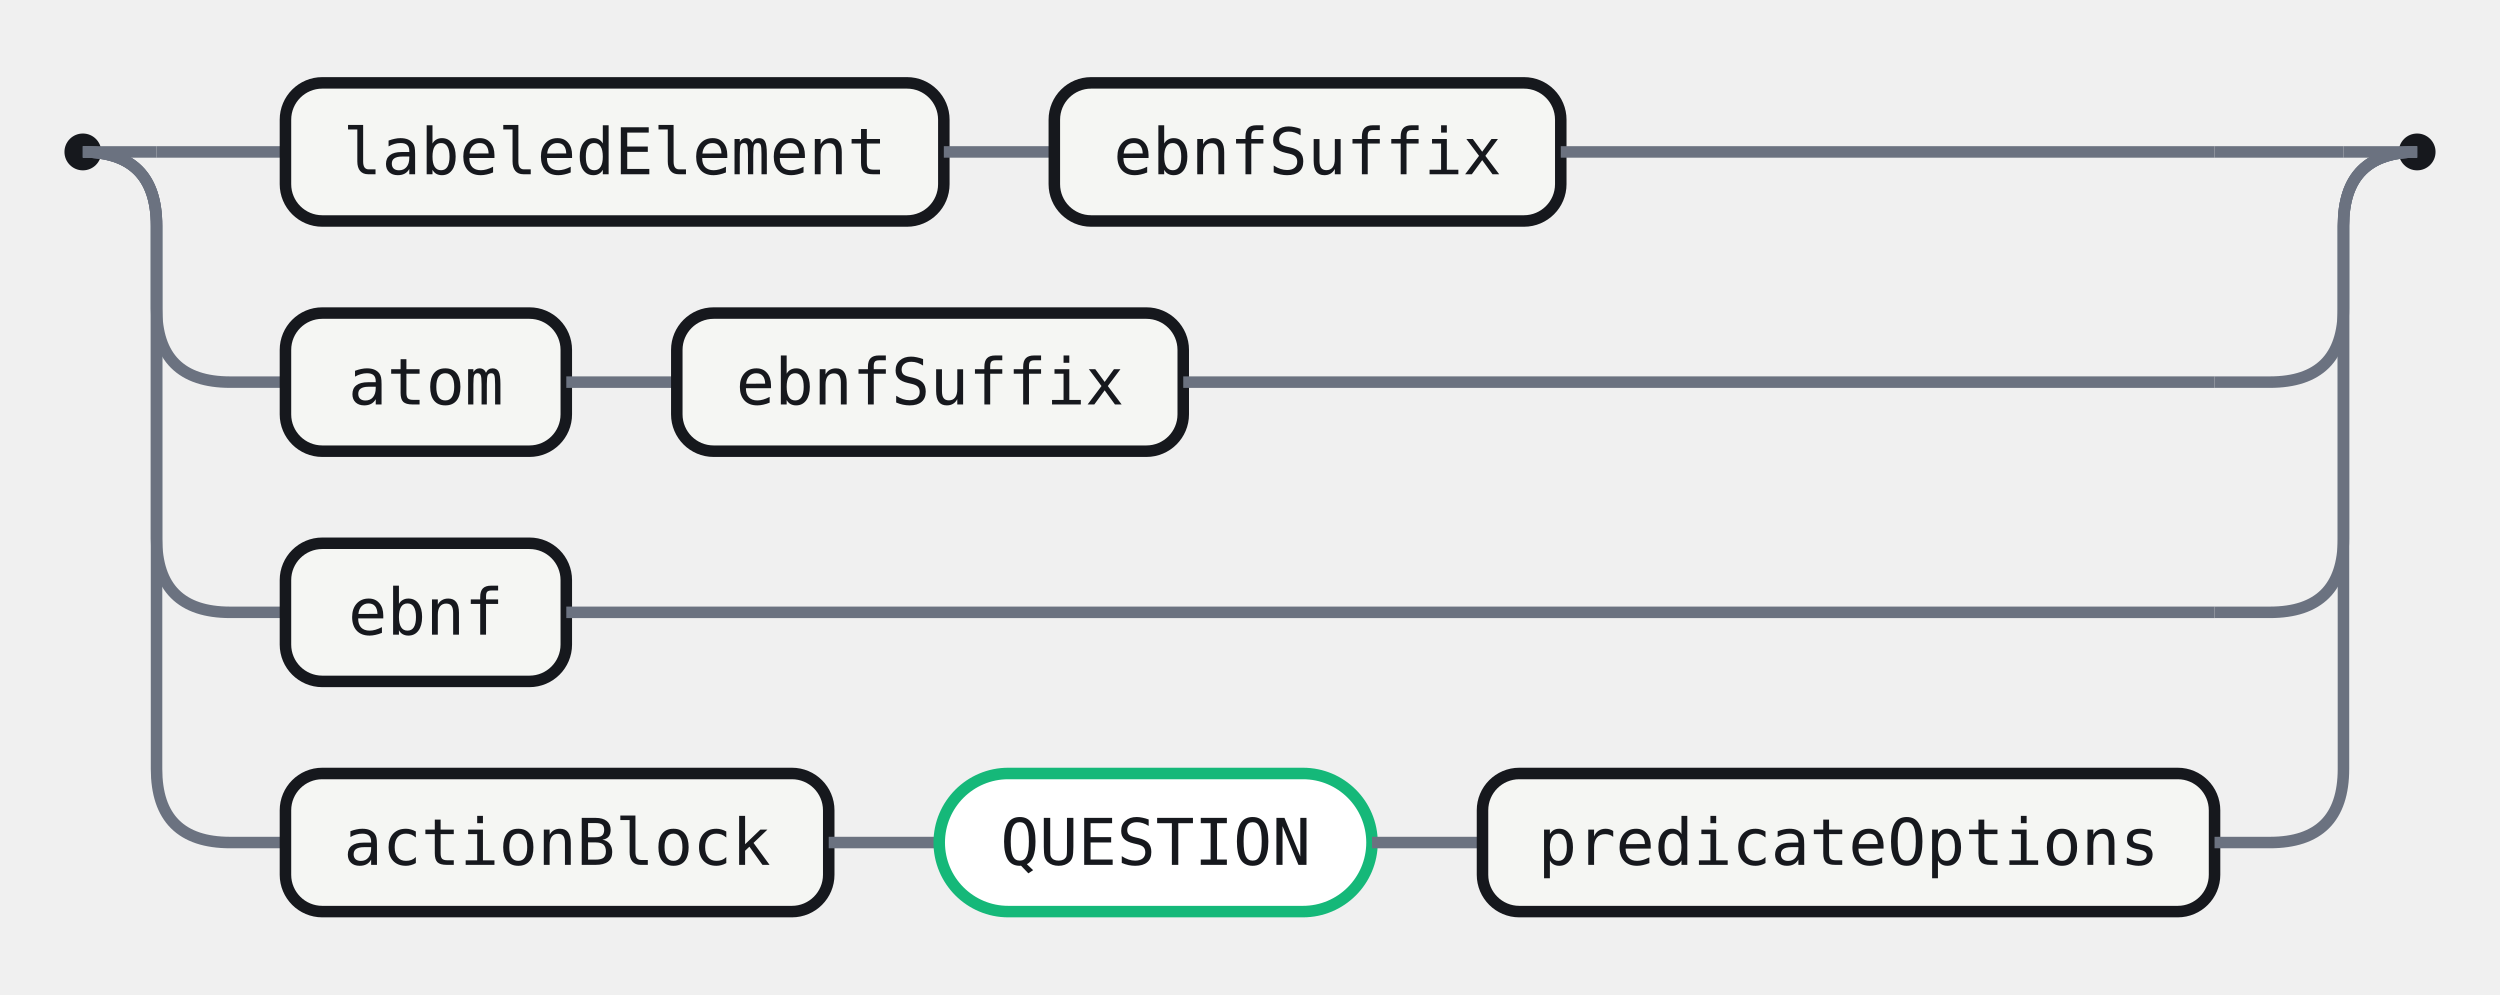
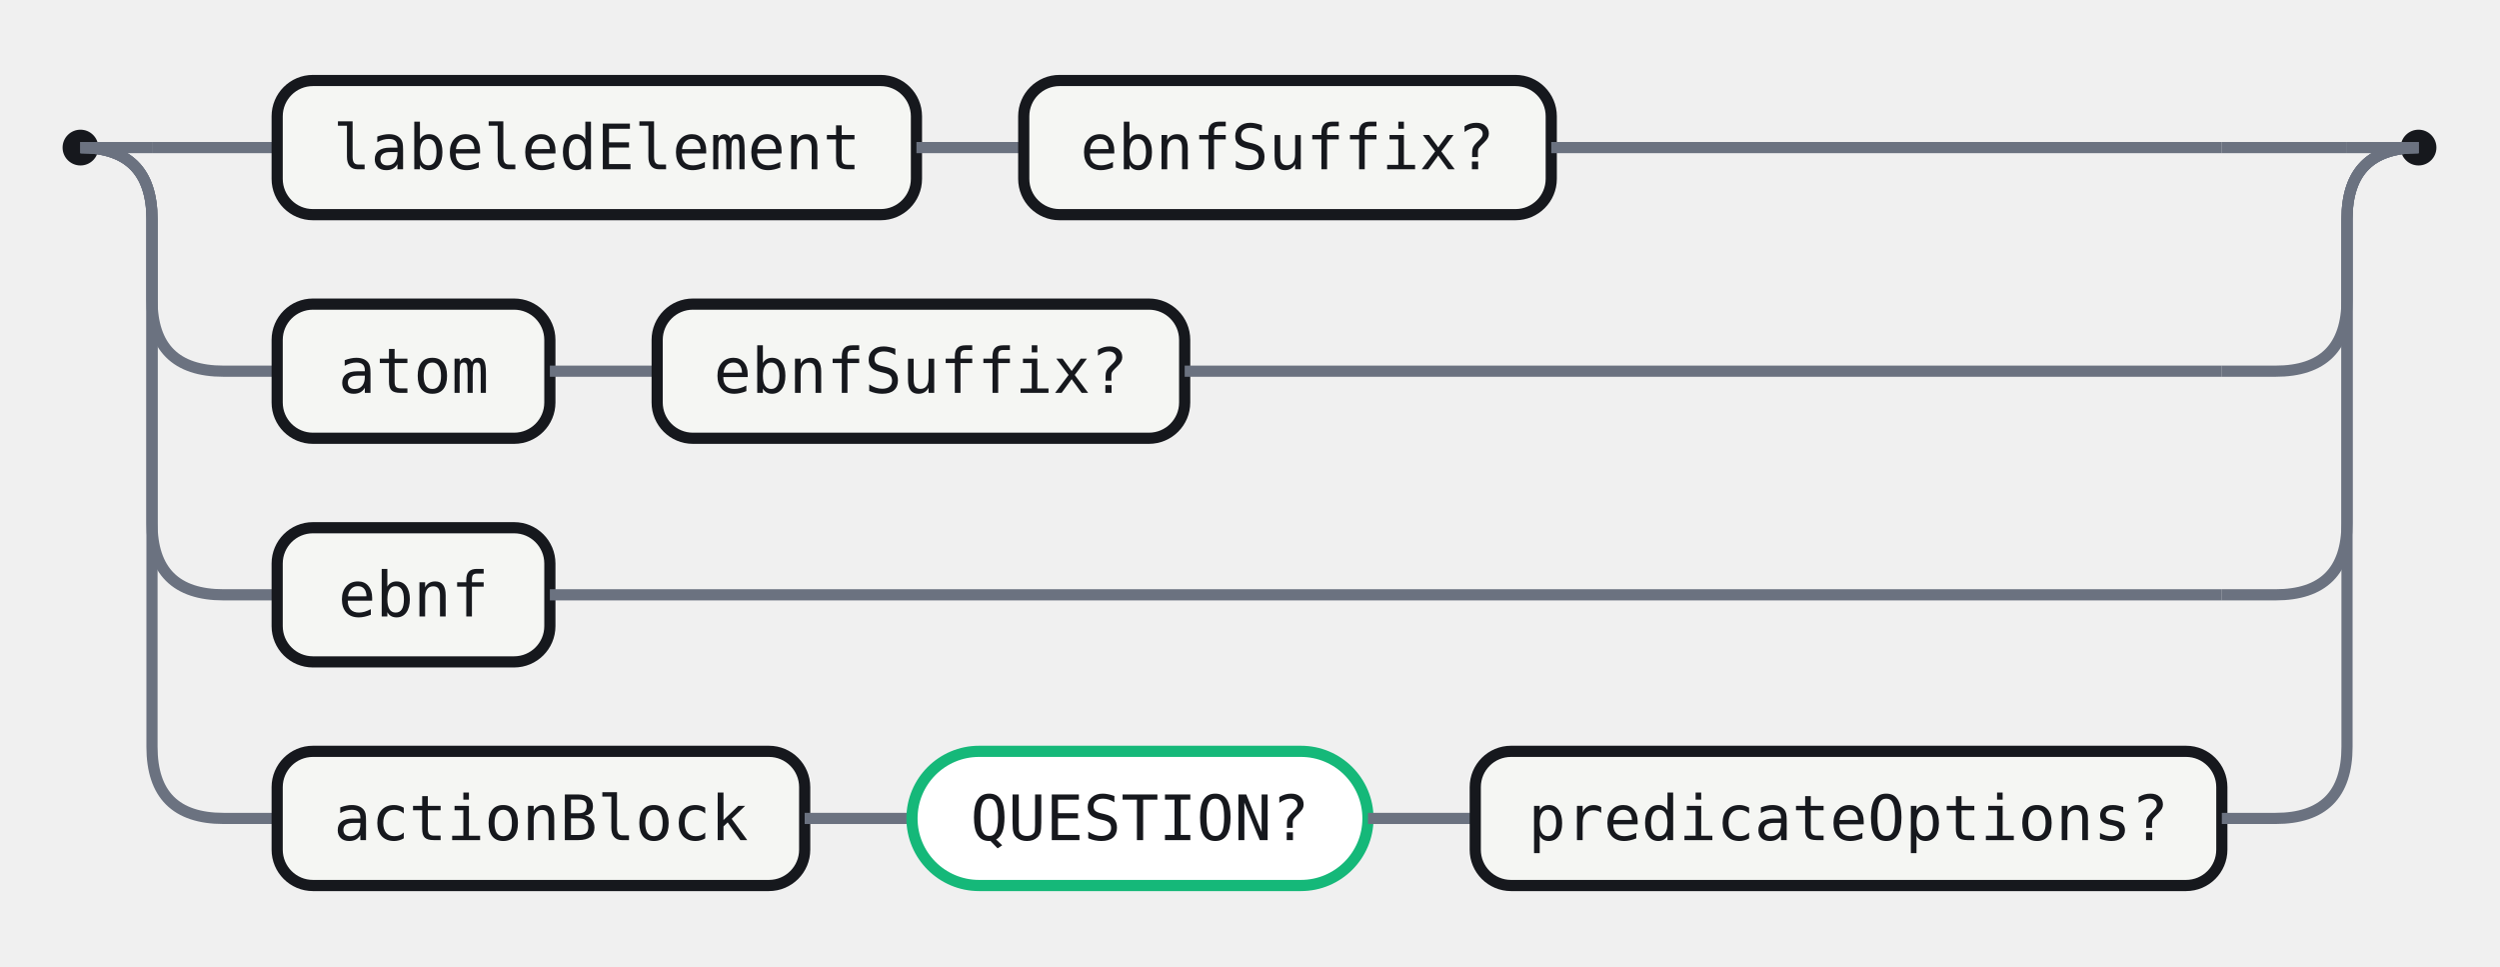
- <svg xmlns="http://www.w3.org/2000/svg" width="543" height="216" viewBox="0 0 543 216" role="img" aria-label="Railroad diagram for the element rule">
+ <svg xmlns="http://www.w3.org/2000/svg" width="559" height="216" viewBox="0 0 559 216" role="img" aria-label="Railroad diagram for the element rule">
  <style>.rr-track{fill:none;stroke:#6B7280;stroke-width:2.5}.rr-term{fill:#fff;stroke:#15B879;stroke-width:2.5}.rr-nonterm{fill:#F5F6F3;stroke:#16181D;stroke-width:2.5}.rr-text{fill:#16181D;font:14px 'Fira Code',ui-monospace,SFMono-Regular,Menlo,Consolas,monospace;font-feature-settings:"liga" 1,"calt" 1;}.rr-action-text{fill:#6B7280;font:14px 'Fira Code',ui-monospace,SFMono-Regular,Menlo,Consolas,monospace;font-style:italic;font-feature-settings:"liga" 1,"calt" 1;}.rr-cap{fill:#16181D}</style>
  <circle class="rr-cap" cx="18" cy="33" r="4" />
-   <circle class="rr-cap" cx="525" cy="33" r="4" />
+   <circle class="rr-cap" cx="541" cy="33" r="4" />
  <path class="rr-track" d="M18 33 H34" />
-   <path class="rr-track" d="M509 33 H525" />
+   <path class="rr-track" d="M525 33 H541" />
  <path class="rr-track" d="M34 33 H62" />
  <g class="rr-node rr-node-nonterm" data-rr-kind="nonterminal" data-rr-label="labeledElement">
    <rect class="rr-nonterm" x="62" y="18" width="143" height="30" rx="8" />
    <text class="rr-text" x="133.5" y="33" text-anchor="middle" dominant-baseline="central">labeledElement</text>
  </g>
  <path class="rr-track" d="M205 33 H229" />
-   <g class="rr-node rr-node-nonterm" data-rr-kind="nonterminal" data-rr-label="ebnfSuffix">
-     <rect class="rr-nonterm" x="229" y="18" width="110" height="30" rx="8" />
-     <text class="rr-text" x="284" y="33" text-anchor="middle" dominant-baseline="central">ebnfSuffix</text>
+   <g class="rr-node rr-node-nonterm" data-rr-kind="nonterminal" data-rr-label="ebnfSuffix?">
+     <rect class="rr-nonterm" x="229" y="18" width="118" height="30" rx="8" />
+     <text class="rr-text" x="288" y="33" text-anchor="middle" dominant-baseline="central">ebnfSuffix?</text>
  </g>
-   <path class="rr-track" d="M339 33 H481" />
-   <path class="rr-track" d="M481 33 H509" />
+   <path class="rr-track" d="M347 33 H497" />
+   <path class="rr-track" d="M497 33 H525" />
  <path class="rr-track" d="M18 33 Q34 33 34 49 V67 Q34 83 50 83 H62" />
  <g class="rr-node rr-node-nonterm" data-rr-kind="nonterminal" data-rr-label="atom">
    <rect class="rr-nonterm" x="62" y="68" width="61" height="30" rx="8" />
    <text class="rr-text" x="92.5" y="83" text-anchor="middle" dominant-baseline="central">atom</text>
  </g>
  <path class="rr-track" d="M123 83 H147" />
-   <g class="rr-node rr-node-nonterm" data-rr-kind="nonterminal" data-rr-label="ebnfSuffix">
-     <rect class="rr-nonterm" x="147" y="68" width="110" height="30" rx="8" />
-     <text class="rr-text" x="202" y="83" text-anchor="middle" dominant-baseline="central">ebnfSuffix</text>
+   <g class="rr-node rr-node-nonterm" data-rr-kind="nonterminal" data-rr-label="ebnfSuffix?">
+     <rect class="rr-nonterm" x="147" y="68" width="118" height="30" rx="8" />
+     <text class="rr-text" x="206" y="83" text-anchor="middle" dominant-baseline="central">ebnfSuffix?</text>
  </g>
-   <path class="rr-track" d="M257 83 H481" />
-   <path class="rr-track" d="M481 83 H493 Q509 83 509 67 V49 Q509 33 525 33" />
+   <path class="rr-track" d="M265 83 H497" />
+   <path class="rr-track" d="M497 83 H509 Q525 83 525 67 V49 Q525 33 541 33" />
  <path class="rr-track" d="M18 33 Q34 33 34 49 V117 Q34 133 50 133 H62" />
  <g class="rr-node rr-node-nonterm" data-rr-kind="nonterminal" data-rr-label="ebnf">
    <rect class="rr-nonterm" x="62" y="118" width="61" height="30" rx="8" />
    <text class="rr-text" x="92.5" y="133" text-anchor="middle" dominant-baseline="central">ebnf</text>
  </g>
-   <path class="rr-track" d="M123 133 H481" />
-   <path class="rr-track" d="M481 133 H493 Q509 133 509 117 V49 Q509 33 525 33" />
+   <path class="rr-track" d="M123 133 H497" />
+   <path class="rr-track" d="M497 133 H509 Q525 133 525 117 V49 Q525 33 541 33" />
  <path class="rr-track" d="M18 33 Q34 33 34 49 V167 Q34 183 50 183 H62" />
  <g class="rr-node rr-node-nonterm" data-rr-kind="nonterminal" data-rr-label="actionBlock">
    <rect class="rr-nonterm" x="62" y="168" width="118" height="30" rx="8" />
    <text class="rr-text" x="121" y="183" text-anchor="middle" dominant-baseline="central">actionBlock</text>
  </g>
  <path class="rr-track" d="M180 183 H204" />
-   <g class="rr-node rr-node-term" data-rr-kind="terminal" data-rr-label="QUESTION">
-     <rect class="rr-term" x="204" y="168" width="94" height="30" rx="15" />
-     <text class="rr-text" x="251" y="183" text-anchor="middle" dominant-baseline="central">QUESTION</text>
+   <g class="rr-node rr-node-term" data-rr-kind="terminal" data-rr-label="QUESTION?">
+     <rect class="rr-term" x="204" y="168" width="102" height="30" rx="15" />
+     <text class="rr-text" x="255" y="183" text-anchor="middle" dominant-baseline="central">QUESTION?</text>
  </g>
-   <path class="rr-track" d="M298 183 H322" />
-   <g class="rr-node rr-node-nonterm" data-rr-kind="nonterminal" data-rr-label="predicateOptions">
-     <rect class="rr-nonterm" x="322" y="168" width="159" height="30" rx="8" />
-     <text class="rr-text" x="401.5" y="183" text-anchor="middle" dominant-baseline="central">predicateOptions</text>
+   <path class="rr-track" d="M306 183 H330" />
+   <g class="rr-node rr-node-nonterm" data-rr-kind="nonterminal" data-rr-label="predicateOptions?">
+     <rect class="rr-nonterm" x="330" y="168" width="167" height="30" rx="8" />
+     <text class="rr-text" x="413.5" y="183" text-anchor="middle" dominant-baseline="central">predicateOptions?</text>
  </g>
-   <path class="rr-track" d="M481 183 H493 Q509 183 509 167 V49 Q509 33 525 33" />
+   <path class="rr-track" d="M497 183 H509 Q525 183 525 167 V49 Q525 33 541 33" />
</svg>
